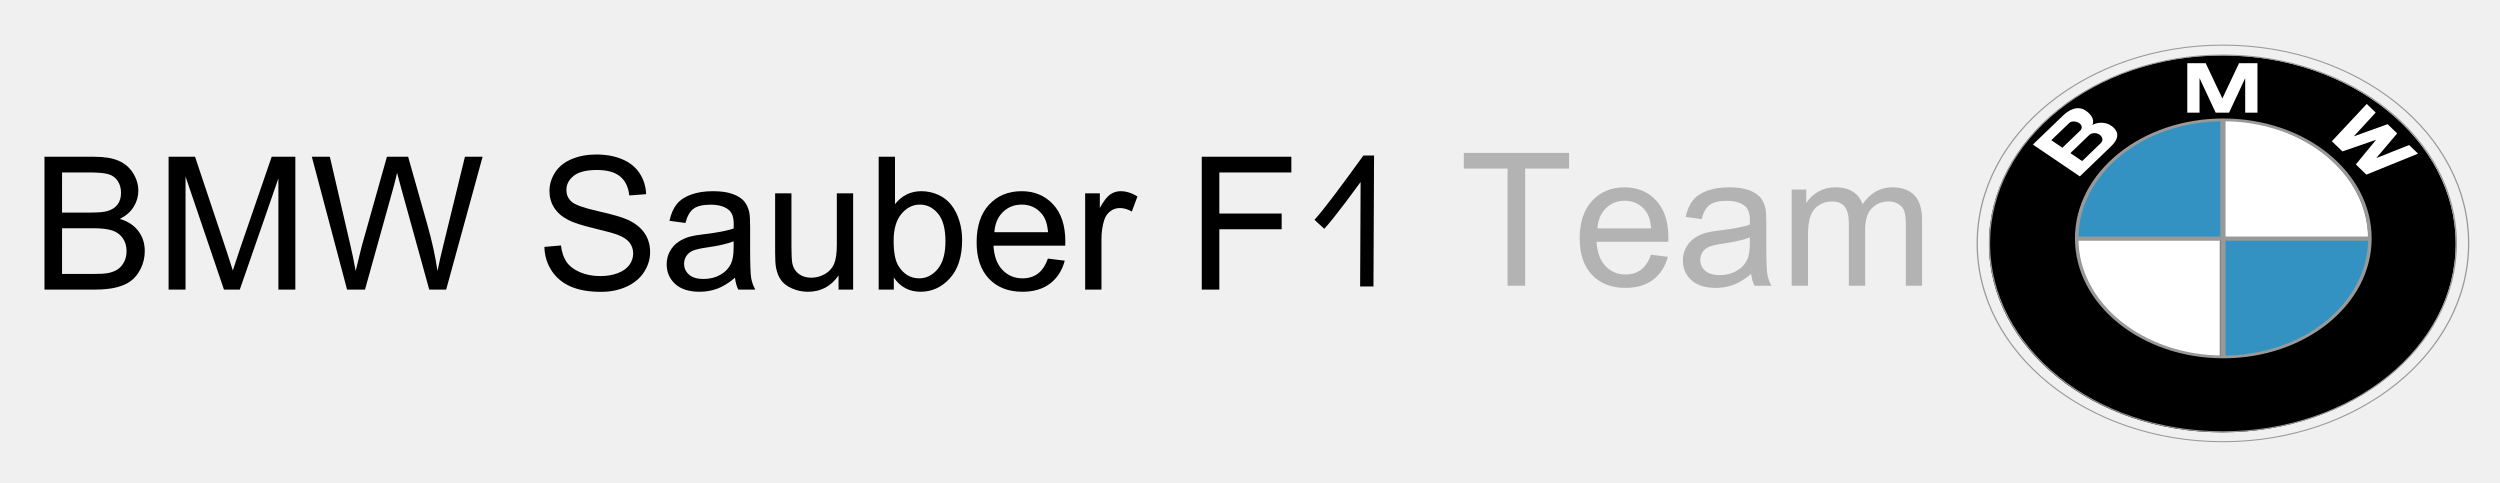
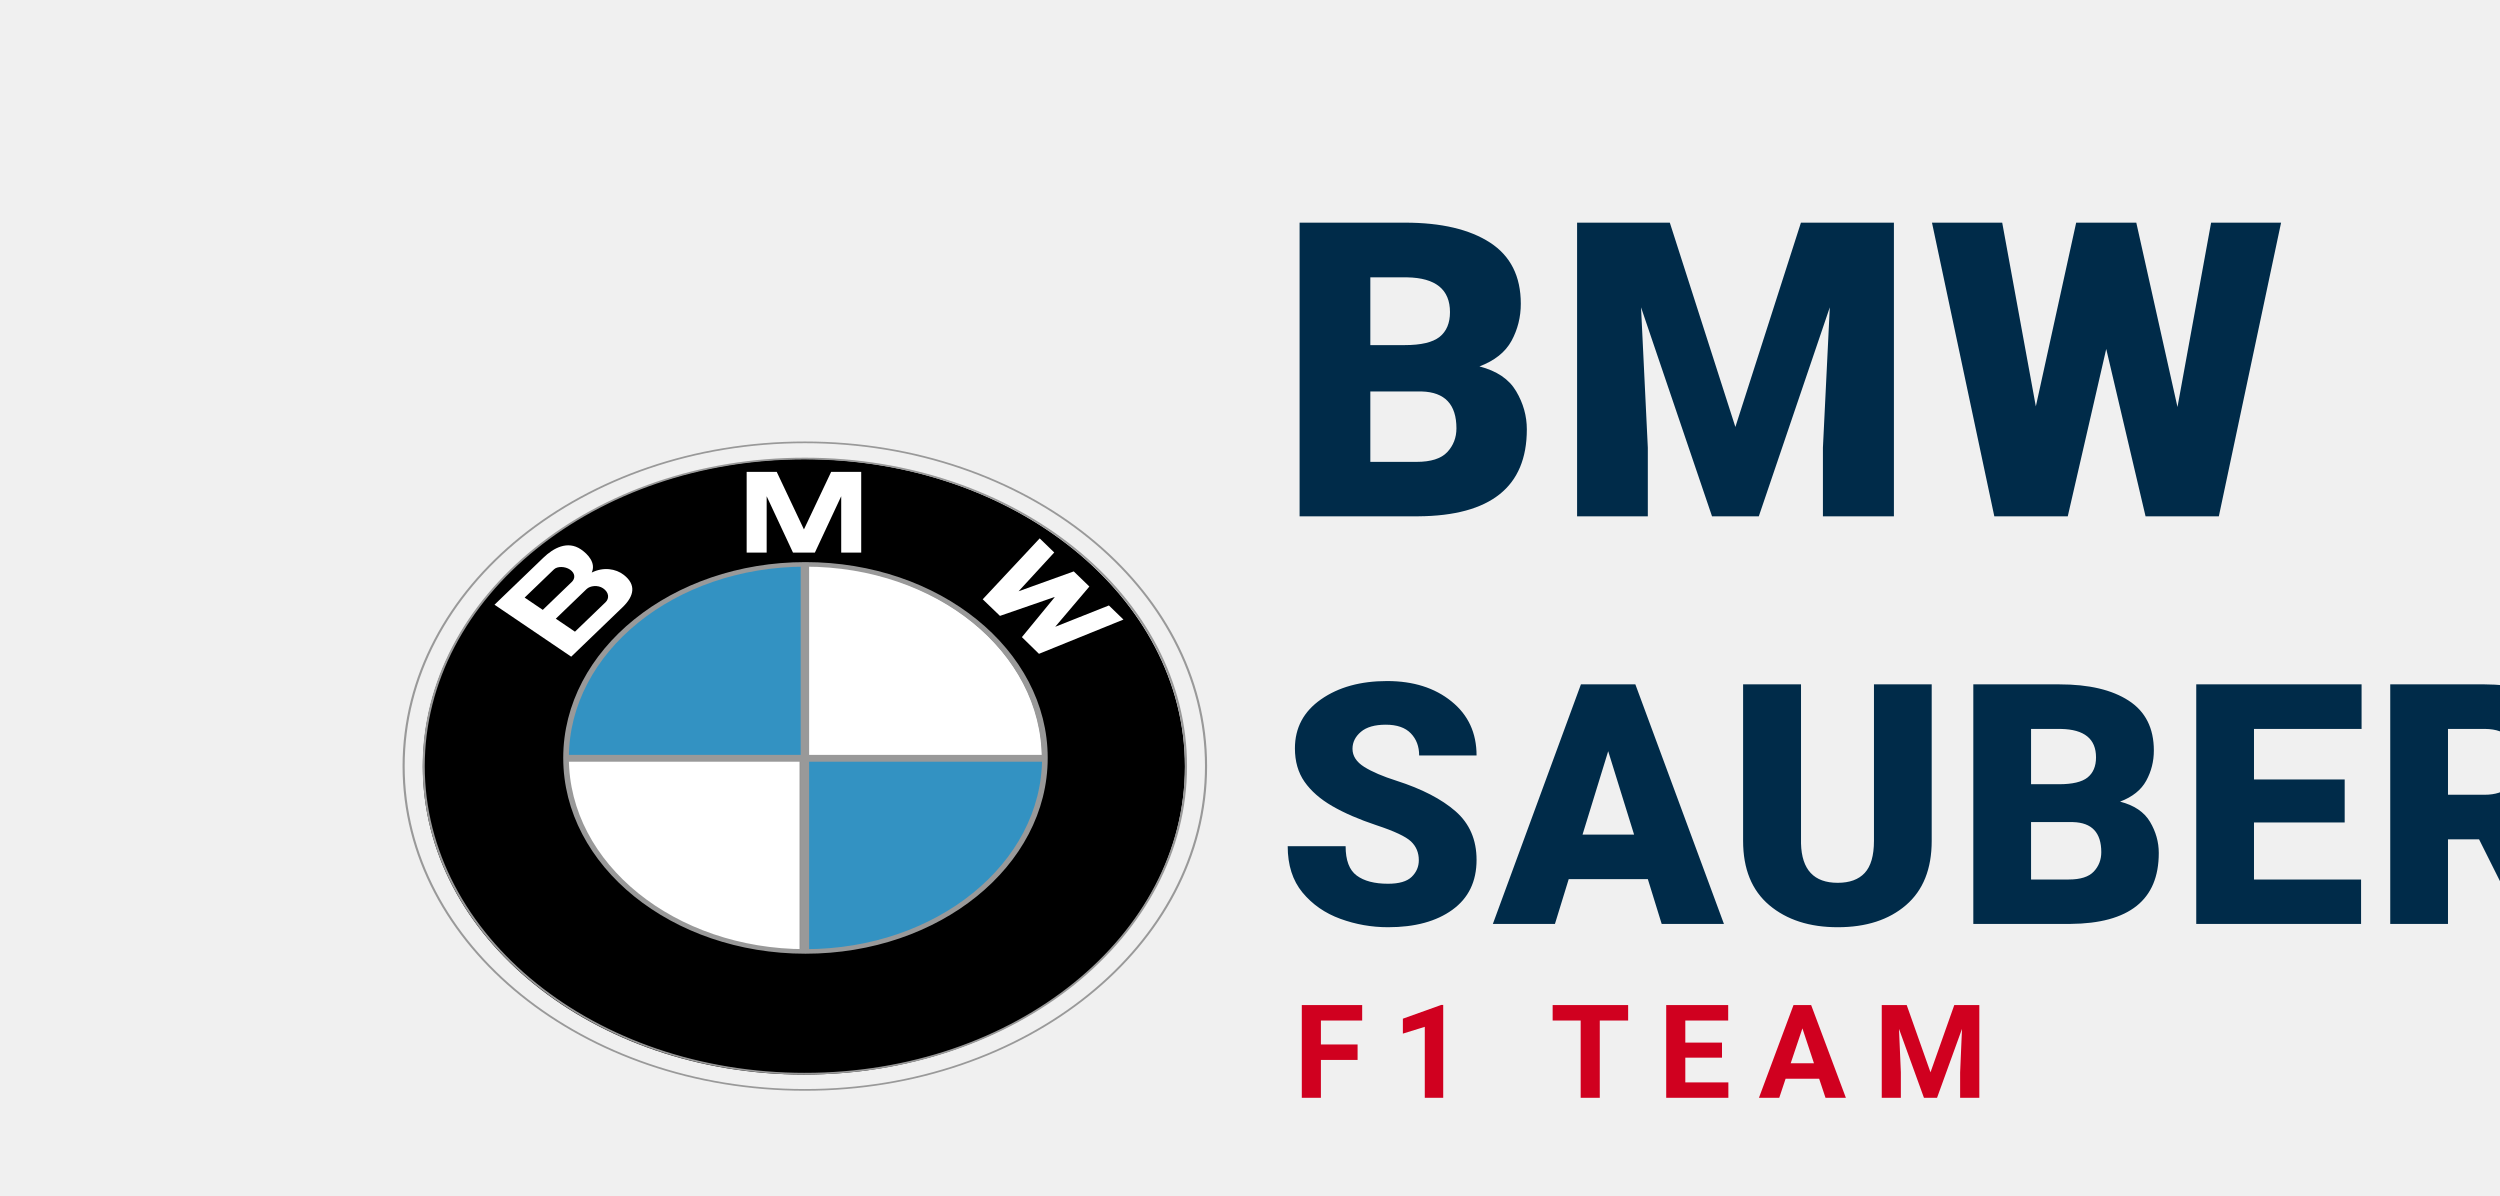
- <svg xmlns="http://www.w3.org/2000/svg" version="1.1" id="Layer_1" width="1295" height="250" viewBox="0 0 1295 250" overflow="visible" enable-background="new 0 0 564.012 564.001" xml:space="preserve" style="overflow:visible">
+ <svg xmlns="http://www.w3.org/2000/svg" viewBox="0 0 460 220" width="460" height="220">
  <defs id="defs3375">
    <radialGradient id="XMLID_24_" cx="96.95" cy="111.318" r="259.673" gradientUnits="userSpaceOnUse">
      <stop offset="0" style="stop-color:#E6E6E6" id="stop3131" />
      <stop offset="0.104" style="stop-color:#D6D6D6" id="stop3133" />
      <stop offset="0.307" style="stop-color:#ADADAD" id="stop3135" />
      <stop offset="0.588" style="stop-color:#6C6C6C" id="stop3137" />
      <stop offset="0.933" style="stop-color:#121212" id="stop3139" />
      <stop offset="1" style="stop-color:#000000" id="stop3141" />
    </radialGradient>
    <radialGradient id="XMLID_25_" cx="167.975" cy="146.243" r="377.639" gradientUnits="userSpaceOnUse">
      <stop offset="0" style="stop-color:#FFFFFF" id="stop3146" />
      <stop offset="0.344" style="stop-color:#FDFDFD" id="stop3148" />
      <stop offset="0.481" style="stop-color:#F6F6F6" id="stop3150" />
      <stop offset="0.582" style="stop-color:#EAEAEA" id="stop3152" />
      <stop offset="0.665" style="stop-color:#D8D8D8" id="stop3154" />
      <stop offset="0.737" style="stop-color:#C2C2C2" id="stop3156" />
      <stop offset="0.802" style="stop-color:#A6A6A6" id="stop3158" />
      <stop offset="0.86" style="stop-color:#848484" id="stop3160" />
      <stop offset="0.913" style="stop-color:#5F5F5F" id="stop3162" />
      <stop offset="0.949" style="stop-color:#404040" id="stop3164" />
      <stop offset="0.957" style="stop-color:#404040" id="stop3166" />
      <stop offset="1" style="stop-color:#404040" id="stop3168" />
      <stop offset="1" style="stop-color:#000000" id="stop3170" />
    </radialGradient>
    <radialGradient id="XMLID_28_" cx="100.497" cy="114.587" r="254.696" gradientUnits="userSpaceOnUse">
      <stop offset="0" style="stop-color:#E6E6E6" id="stop3247" />
      <stop offset="0.104" style="stop-color:#D6D6D6" id="stop3249" />
      <stop offset="0.307" style="stop-color:#ADADAD" id="stop3251" />
      <stop offset="0.588" style="stop-color:#6C6C6C" id="stop3253" />
      <stop offset="0.933" style="stop-color:#121212" id="stop3255" />
      <stop offset="1" style="stop-color:#000000" id="stop3257" />
    </radialGradient>
    <linearGradient id="XMLID_29_" gradientUnits="userSpaceOnUse" x1="248.609" y1="50.995" x2="496.988" y2="291.01">
      <stop offset="0" style="stop-color:#F0F4FF" id="stop3262" />
      <stop offset="0.109" style="stop-color:#EBEFF9" id="stop3264" />
      <stop offset="0.247" style="stop-color:#DCE0EA" id="stop3266" />
      <stop offset="0.403" style="stop-color:#C4C7CF" id="stop3268" />
      <stop offset="0.57" style="stop-color:#A2A4AB" id="stop3270" />
      <stop offset="0.747" style="stop-color:#76777C" id="stop3272" />
      <stop offset="0.929" style="stop-color:#414243" id="stop3274" />
      <stop offset="1" style="stop-color:#2B2B2B" id="stop3276" />
    </linearGradient>
    <linearGradient id="XMLID_30_" gradientUnits="userSpaceOnUse" x1="47.007" y1="253.638" x2="295.389" y2="493.657">
      <stop offset="0" style="stop-color:#F0F4FF" id="stop3283" />
      <stop offset="0.109" style="stop-color:#EBEFF9" id="stop3285" />
      <stop offset="0.247" style="stop-color:#DCE0EA" id="stop3287" />
      <stop offset="0.403" style="stop-color:#C4C7CF" id="stop3289" />
      <stop offset="0.57" style="stop-color:#A2A4AB" id="stop3291" />
      <stop offset="0.747" style="stop-color:#76777C" id="stop3293" />
      <stop offset="0.929" style="stop-color:#414243" id="stop3295" />
      <stop offset="1" style="stop-color:#2B2B2B" id="stop3297" />
    </linearGradient>
    <linearGradient id="XMLID_31_" gradientUnits="userSpaceOnUse" x1="167.169" y1="168.05" x2="295.966" y2="292.51">
      <stop offset="0" style="stop-color:#C2D7E8" id="stop3304" />
      <stop offset="0.134" style="stop-color:#BACFE1" id="stop3306" />
      <stop offset="0.343" style="stop-color:#A4BACD" id="stop3308" />
      <stop offset="0.6" style="stop-color:#8098AC" id="stop3310" />
      <stop offset="0.894" style="stop-color:#4E697F" id="stop3312" />
      <stop offset="1" style="stop-color:#3A566D" id="stop3314" />
    </linearGradient>
    <linearGradient id="XMLID_32_" gradientUnits="userSpaceOnUse" x1="102.664" y1="198.546" x2="348.549" y2="436.152">
      <stop offset="0" style="stop-color:#F0F4FF" id="stop3319" />
      <stop offset="0.097" style="stop-color:#E8EBF6" id="stop3321" />
      <stop offset="0.257" style="stop-color:#D1D4DD" id="stop3323" />
      <stop offset="0.459" style="stop-color:#ABAEB5" id="stop3325" />
      <stop offset="0.695" style="stop-color:#78797D" id="stop3327" />
      <stop offset="0.958" style="stop-color:#363637" id="stop3329" />
      <stop offset="1" style="stop-color:#2B2B2B" id="stop3331" />
    </linearGradient>
    <linearGradient id="XMLID_33_" gradientUnits="userSpaceOnUse" x1="283.897" y1="286.685" x2="370.145" y2="370.029">
      <stop offset="0" style="stop-color:#D9DEF0" id="stop3336" />
      <stop offset="0.123" style="stop-color:#D4DAEC" id="stop3338" />
      <stop offset="0.263" style="stop-color:#C7CFE2" id="stop3340" />
      <stop offset="0.411" style="stop-color:#B0BCD1" id="stop3342" />
      <stop offset="0.566" style="stop-color:#90A1B8" id="stop3344" />
      <stop offset="0.725" style="stop-color:#677F99" id="stop3346" />
      <stop offset="0.885" style="stop-color:#355674" id="stop3348" />
      <stop offset="0.972" style="stop-color:#173D5D" id="stop3350" />
    </linearGradient>
    <linearGradient id="XMLID_34_" gradientUnits="userSpaceOnUse" x1="195.667" y1="108.37" x2="441.283" y2="345.716">
      <stop offset="0" style="stop-color:#F0F4FF" id="stop3355" />
      <stop offset="0.109" style="stop-color:#EBEFF9" id="stop3357" />
      <stop offset="0.247" style="stop-color:#DCE0EA" id="stop3359" />
      <stop offset="0.403" style="stop-color:#C4C7CF" id="stop3361" />
      <stop offset="0.57" style="stop-color:#A2A4AB" id="stop3363" />
      <stop offset="0.747" style="stop-color:#76777C" id="stop3365" />
      <stop offset="0.929" style="stop-color:#414243" id="stop3367" />
      <stop offset="1" style="stop-color:#2B2B2B" id="stop3369" />
    </linearGradient>
    <radialGradient gradientUnits="userSpaceOnUse" r="668.807" cy="3.091" cx="57.093" id="XMLID_26_">
      <stop id="stop3177" style="stop-color:#FFFFFF" offset="0.169" />
      <stop id="stop3179" style="stop-color:#E0EFF7" offset="0.196" />
      <stop id="stop3181" style="stop-color:#B2D9EC" offset="0.241" />
      <stop id="stop3183" style="stop-color:#8BC5E2" offset="0.287" />
      <stop id="stop3185" style="stop-color:#6BB5DA" offset="0.335" />
      <stop id="stop3187" style="stop-color:#52A9D4" offset="0.384" />
      <stop id="stop3189" style="stop-color:#41A0CF" offset="0.436" />
      <stop id="stop3191" style="stop-color:#369BCD" offset="0.491" />
      <stop id="stop3193" style="stop-color:#3399CC" offset="0.556" />
      <stop id="stop3195" style="stop-color:#3396C8" offset="0.606" />
      <stop id="stop3197" style="stop-color:#328EBC" offset="0.655" />
      <stop id="stop3199" style="stop-color:#3180A8" offset="0.705" />
      <stop id="stop3201" style="stop-color:#2F6D8C" offset="0.754" />
      <stop id="stop3203" style="stop-color:#2D5468" offset="0.803" />
      <stop id="stop3205" style="stop-color:#2A373D" offset="0.851" />
      <stop id="stop3207" style="stop-color:#292929" offset="0.871" />
    </radialGradient>
    <radialGradient gradientUnits="userSpaceOnUse" r="668.787" cy="3.091" cx="57.093" id="XMLID_27_">
      <stop id="stop3212" style="stop-color:#FFFFFF" offset="0.169" />
      <stop id="stop3214" style="stop-color:#E0EFF7" offset="0.196" />
      <stop id="stop3216" style="stop-color:#B2D9EC" offset="0.241" />
      <stop id="stop3218" style="stop-color:#8BC5E2" offset="0.287" />
      <stop id="stop3220" style="stop-color:#6BB5DA" offset="0.335" />
      <stop id="stop3222" style="stop-color:#52A9D4" offset="0.384" />
      <stop id="stop3224" style="stop-color:#41A0CF" offset="0.436" />
      <stop id="stop3226" style="stop-color:#369BCD" offset="0.491" />
      <stop id="stop3228" style="stop-color:#3399CC" offset="0.556" />
      <stop id="stop3230" style="stop-color:#3396C8" offset="0.606" />
      <stop id="stop3232" style="stop-color:#328EBC" offset="0.655" />
      <stop id="stop3234" style="stop-color:#3180A8" offset="0.705" />
      <stop id="stop3236" style="stop-color:#2F6D8C" offset="0.754" />
      <stop id="stop3238" style="stop-color:#2D5468" offset="0.803" />
      <stop id="stop3240" style="stop-color:#2A373D" offset="0.851" />
      <stop id="stop3242" style="stop-color:#292929" offset="0.871" />
    </radialGradient>
    <linearGradient id="XMLID_18_" gradientUnits="userSpaceOnUse" x1="-41.283" y1="-30.406" x2="557.075" y2="547.805">
      <stop offset="0" style="stop-color:#DFF4FF" id="stop2991" />
      <stop offset="0.098" style="stop-color:#D6EAF5" id="stop2993" />
      <stop offset="0.268" style="stop-color:#BFD0D9" id="stop2995" />
      <stop offset="0.488" style="stop-color:#98A5AC" id="stop2997" />
      <stop offset="0.747" style="stop-color:#646B6E" id="stop2999" />
      <stop offset="1" style="stop-color:#2B2B2B" id="stop3001" />
    </linearGradient>
    <radialGradient id="XMLID_19_" cx="-3.515" cy="18.651" r="400.654" gradientUnits="userSpaceOnUse">
      <stop offset="0" style="stop-color:#FFFFFF" id="stop3008" />
      <stop offset="0.306" style="stop-color:#A8A8A8" id="stop3010" />
      <stop offset="0.646" style="stop-color:#4F4F4F" id="stop3012" />
      <stop offset="0.885" style="stop-color:#161616" id="stop3014" />
      <stop offset="1" style="stop-color:#000000" id="stop3016" />
    </radialGradient>
    <linearGradient id="XMLID_20_" gradientUnits="userSpaceOnUse" x1="-873.568" y1="18.338" x2="-492.475" y2="386.599" gradientTransform="matrix(-1,0,0,-1,-385.6592,499.3066)">
      <stop offset="0" style="stop-color:#DFF4FF" id="stop3021" />
      <stop offset="0.086" style="stop-color:#D6EAF5" id="stop3023" />
      <stop offset="0.233" style="stop-color:#BED0D9" id="stop3025" />
      <stop offset="0.424" style="stop-color:#96A4AC" id="stop3027" />
      <stop offset="0.652" style="stop-color:#5F686D" id="stop3029" />
      <stop offset="0.907" style="stop-color:#1A1D1E" id="stop3031" />
      <stop offset="1" style="stop-color:#000000" id="stop3033" />
    </linearGradient>
    <radialGradient gradientUnits="userSpaceOnUse" r="963.534" cy="-22.434" cx="-75.566" id="XMLID_23_">
      <stop id="stop3104" style="stop-color:#FFFFFF;fill-opacity:1.0;fill:url(#linearGradient5237)" offset="0" />
      <stop id="stop3106" style="stop-color:#FDFDFD;fill-opacity:1.0;fill:url(#linearGradient5237)" offset="0.31" />
      <stop id="stop3108" style="stop-color:#F6F6F6;fill-opacity:1.0;fill:url(#linearGradient5237)" offset="0.451" />
      <stop id="stop3110" style="stop-color:#E9E9E9;fill-opacity:1.0;fill:url(#linearGradient5237)" offset="0.557" />
      <stop id="stop3112" style="stop-color:#D7D7D7;fill-opacity:1.0;fill:url(#linearGradient5237)" offset="0.646" />
      <stop id="stop3114" style="stop-color:#BFBFBF;fill-opacity:1.0;fill:url(#linearGradient5237)" offset="0.724" />
      <stop id="stop3116" style="stop-color:#A2A2A2;fill-opacity:1.0;fill:url(#linearGradient5237)" offset="0.794" />
      <stop id="stop3118" style="stop-color:#808080;fill-opacity:1.0;fill:url(#linearGradient5237)" offset="0.859" />
      <stop id="stop3120" style="stop-color:#575757;fill-opacity:1.0;fill:url(#linearGradient5237)" offset="0.92" />
      <stop id="stop3122" style="stop-color:#2B2B2B;fill-opacity:1.0;fill:url(#linearGradient5237)" offset="0.975" />
      <stop id="stop3124" style="stop-color:#141414;fill-opacity:1.0;fill:url(#linearGradient5237)" offset="1" />
    </radialGradient>
  </defs>
-   <path style="fill:none;stroke:#000000;stroke-width:6.9;stroke-linecap:butt;stroke-linejoin:miter;stroke-miterlimit:4;stroke-opacity:1;stroke-dasharray:none" d="M 683.441,116.196 C 688.655,110.5 697.982,97.835 708,84 l 0.295,0 -0.295,64.392" id="path3952" />
-   <g id="g5578" transform="matrix(0.4478362,0,0,0.3617074,1026.836,23.93451)">
-     <path style="fill:#000000" id="path3005" d="m 547.545,283.043 c 0,149.063 -120.859,269.918 -269.924,269.918 -149.065,0 -269.912,-120.856 -269.912,-269.918 0,-149.07 120.848,-269.919 269.912,-269.919 149.064,0 269.924,120.849 269.924,269.919 z" />
-     <path style="fill:none;stroke:#999999;stroke-width:1.511;stroke-miterlimit:4;stroke-opacity:1;stroke-dasharray:none" id="path3003" d="m 278.303,-1.544 c -156.962,0 -284.215,127.135 -284.215,283.972 0,156.834 127.253,283.971 284.215,283.971 156.974,0 284.215,-127.136 284.215,-283.971 0,-156.836 -127.241,-283.972 -284.215,-283.972 z m 0,553.742 C 129.181,552.197 8.312,431.418 8.312,282.427 8.312,133.436 129.181,12.651 278.303,12.651 c 149.122,0 270.002,120.785 270.002,269.776 0,148.991 -120.88,269.77 -270.002,269.77 z" />
-     <g id="g5540">
-       <g style="fill:#ffffff;fill-opacity:1;stroke:none" id="g3049" transform="translate(-3.93499,0.3735)">
-         <radialGradient gradientUnits="userSpaceOnUse" r="962.696" cy="-22.151" cx="-75.465" id="XMLID_21_">
-           <stop id="stop3052" style="stop-color:#FFFFFF;fill-opacity:1.0;fill:url(#linearGradient5237)" offset="0" />
-           <stop id="stop3054" style="stop-color:#FDFDFD;fill-opacity:1.0;fill:url(#linearGradient5237)" offset="0.31" />
-           <stop id="stop3056" style="stop-color:#F6F6F6;fill-opacity:1.0;fill:url(#linearGradient5237)" offset="0.451" />
-           <stop id="stop3058" style="stop-color:#E9E9E9;fill-opacity:1.0;fill:url(#linearGradient5237)" offset="0.557" />
-           <stop id="stop3060" style="stop-color:#D7D7D7;fill-opacity:1.0;fill:url(#linearGradient5237)" offset="0.646" />
-           <stop id="stop3062" style="stop-color:#BFBFBF;fill-opacity:1.0;fill:url(#linearGradient5237)" offset="0.724" />
-           <stop id="stop3064" style="stop-color:#A2A2A2;fill-opacity:1.0;fill:url(#linearGradient5237)" offset="0.794" />
-           <stop id="stop3066" style="stop-color:#808080;fill-opacity:1.0;fill:url(#linearGradient5237)" offset="0.859" />
-           <stop id="stop3068" style="stop-color:#575757;fill-opacity:1.0;fill:url(#linearGradient5237)" offset="0.92" />
-           <stop id="stop3070" style="stop-color:#2B2B2B;fill-opacity:1.0;fill:url(#linearGradient5237)" offset="0.975" />
-           <stop id="stop3072" style="stop-color:#141414;fill-opacity:1.0;fill:url(#linearGradient5237)" offset="1" />
-         </radialGradient>
-         <polygon style="fill:#ffffff;fill-opacity:1;stroke:none" id="polygon3074" points="255.201,94.802 255.201,45.353 273.859,94.802 289.35,94.802 308.008,45.353 308.008,94.802 322.178,94.802 322.178,23.981 300.881,23.981 281.512,74.687 281.695,74.687 262.328,23.981 241.031,23.981 241.031,94.802 " />
+   <g transform="translate(110, 110) scale(0.58) translate(-1085.8, -72.7)">
+     <g id="g5578" transform="matrix(0.4478362,0,0,0.3617074,1026.836,23.93451)">
+       <path style="fill:#000000" id="path3005" d="m 547.545,283.043 c 0,149.063 -120.859,269.918 -269.924,269.918 -149.065,0 -269.912,-120.856 -269.912,-269.918 0,-149.07 120.848,-269.919 269.912,-269.919 149.064,0 269.924,120.849 269.924,269.919 z" />
+       <path style="fill:none;stroke:#999999;stroke-width:1.511;stroke-miterlimit:4;stroke-opacity:1;stroke-dasharray:none" id="path3003" d="m 278.303,-1.544 c -156.962,0 -284.215,127.135 -284.215,283.972 0,156.834 127.253,283.971 284.215,283.971 156.974,0 284.215,-127.136 284.215,-283.971 0,-156.836 -127.241,-283.972 -284.215,-283.972 z m 0,553.742 C 129.181,552.197 8.312,431.418 8.312,282.427 8.312,133.436 129.181,12.651 278.303,12.651 c 149.122,0 270.002,120.785 270.002,269.776 0,148.991 -120.88,269.77 -270.002,269.77 z" />
+       <g id="g5540">
+         <g style="fill:#ffffff;fill-opacity:1;stroke:none" id="g3049" transform="translate(-3.93499,0.3735)">
+           <radialGradient gradientUnits="userSpaceOnUse" r="962.696" cy="-22.151" cx="-75.465" id="XMLID_21_">
+             <stop id="stop3052" style="stop-color:#FFFFFF;fill-opacity:1.0;fill:url(#linearGradient5237)" offset="0" />
+             <stop id="stop3054" style="stop-color:#FDFDFD;fill-opacity:1.0;fill:url(#linearGradient5237)" offset="0.31" />
+             <stop id="stop3056" style="stop-color:#F6F6F6;fill-opacity:1.0;fill:url(#linearGradient5237)" offset="0.451" />
+             <stop id="stop3058" style="stop-color:#E9E9E9;fill-opacity:1.0;fill:url(#linearGradient5237)" offset="0.557" />
+             <stop id="stop3060" style="stop-color:#D7D7D7;fill-opacity:1.0;fill:url(#linearGradient5237)" offset="0.646" />
+             <stop id="stop3062" style="stop-color:#BFBFBF;fill-opacity:1.0;fill:url(#linearGradient5237)" offset="0.724" />
+             <stop id="stop3064" style="stop-color:#A2A2A2;fill-opacity:1.0;fill:url(#linearGradient5237)" offset="0.794" />
+             <stop id="stop3066" style="stop-color:#808080;fill-opacity:1.0;fill:url(#linearGradient5237)" offset="0.859" />
+             <stop id="stop3068" style="stop-color:#575757;fill-opacity:1.0;fill:url(#linearGradient5237)" offset="0.92" />
+             <stop id="stop3070" style="stop-color:#2B2B2B;fill-opacity:1.0;fill:url(#linearGradient5237)" offset="0.975" />
+             <stop id="stop3072" style="stop-color:#141414;fill-opacity:1.0;fill:url(#linearGradient5237)" offset="1" />
+           </radialGradient>
+           <polygon style="fill:#ffffff;fill-opacity:1;stroke:none" id="polygon3074" points="255.201,94.802 255.201,45.353 273.859,94.802 289.35,94.802 308.008,45.353 308.008,94.802 322.178,94.802 322.178,23.981 300.881,23.981 281.512,74.687 281.695,74.687 262.328,23.981 241.031,23.981 241.031,94.802 " />
+         </g>
+         <g style="fill:#ffffff;fill-opacity:1;stroke:none" id="g3076" transform="translate(-3.93499,0.3735)">
+           <radialGradient gradientUnits="userSpaceOnUse" r="962.794" cy="-22.15" cx="-75.515" id="XMLID_22_">
+             <stop id="stop3079" style="stop-color:#FFFFFF;fill-opacity:1.0;fill:url(#linearGradient5237)" offset="0" />
+             <stop id="stop3081" style="stop-color:#FDFDFD;fill-opacity:1.0;fill:url(#linearGradient5237)" offset="0.31" />
+             <stop id="stop3083" style="stop-color:#F6F6F6;fill-opacity:1.0;fill:url(#linearGradient5237)" offset="0.451" />
+             <stop id="stop3085" style="stop-color:#E9E9E9;fill-opacity:1.0;fill:url(#linearGradient5237)" offset="0.557" />
+             <stop id="stop3087" style="stop-color:#D7D7D7;fill-opacity:1.0;fill:url(#linearGradient5237)" offset="0.646" />
+             <stop id="stop3089" style="stop-color:#BFBFBF;fill-opacity:1.0;fill:url(#linearGradient5237)" offset="0.724" />
+             <stop id="stop3091" style="stop-color:#A2A2A2;fill-opacity:1.0;fill:url(#linearGradient5237)" offset="0.794" />
+             <stop id="stop3093" style="stop-color:#808080;fill-opacity:1.0;fill:url(#linearGradient5237)" offset="0.859" />
+             <stop id="stop3095" style="stop-color:#575757;fill-opacity:1.0;fill:url(#linearGradient5237)" offset="0.92" />
+             <stop id="stop3097" style="stop-color:#2B2B2B;fill-opacity:1.0;fill:url(#linearGradient5237)" offset="0.975" />
+             <stop id="stop3099" style="stop-color:#141414;fill-opacity:1.0;fill:url(#linearGradient5237)" offset="1" />
+           </radialGradient>
+           <polygon style="fill:#ffffff;fill-opacity:1;stroke:none" id="polygon3101" points="458.918,94.677 433.652,128.704 472.744,111.267 483.807,124.544 459.607,159.845 497.633,141.136 507.938,153.511 448.098,183.562 436.004,168.915 459.205,133.94 459.068,133.763 420.467,150.286 408.248,135.735 448.604,82.306 " />
+         </g>
+         <path style="fill:#ffffff;fill-opacity:1;stroke:none" id="path3126" d="m 150.108,114.746 c -5.691,-5.537 -14.504,-7.207 -22.766,-2.082 3.085,-8.284 -2.519,-16.042 -7.652,-20.345 -9.512,-7.975 -19.508,-1.166 -26.645,7.361 l -34.572,41.182 54.332,45.582 36.443,-43.432 c 8.319,-9.926 9.614,-19.758 0.86,-28.266 z m -70.281,19.861 20.758,-24.732 c 2.398,-2.869 7.836,-2.754 11.336,0.176 3.844,3.23 3.855,7.805 1.262,10.873 l -20.516,24.459 z m 57.281,4.114 -21.641,25.789 -13.574,-11.389 21.813,-25.996 c 2.467,-2.93 7.951,-3.785 11.658,-0.676 4.199,3.516 4.611,8.848 1.744,12.272 z" />
      </g>
-       <g style="fill:#ffffff;fill-opacity:1;stroke:none" id="g3076" transform="translate(-3.93499,0.3735)">
-         <radialGradient gradientUnits="userSpaceOnUse" r="962.794" cy="-22.15" cx="-75.515" id="XMLID_22_">
-           <stop id="stop3079" style="stop-color:#FFFFFF;fill-opacity:1.0;fill:url(#linearGradient5237)" offset="0" />
-           <stop id="stop3081" style="stop-color:#FDFDFD;fill-opacity:1.0;fill:url(#linearGradient5237)" offset="0.31" />
-           <stop id="stop3083" style="stop-color:#F6F6F6;fill-opacity:1.0;fill:url(#linearGradient5237)" offset="0.451" />
-           <stop id="stop3085" style="stop-color:#E9E9E9;fill-opacity:1.0;fill:url(#linearGradient5237)" offset="0.557" />
-           <stop id="stop3087" style="stop-color:#D7D7D7;fill-opacity:1.0;fill:url(#linearGradient5237)" offset="0.646" />
-           <stop id="stop3089" style="stop-color:#BFBFBF;fill-opacity:1.0;fill:url(#linearGradient5237)" offset="0.724" />
-           <stop id="stop3091" style="stop-color:#A2A2A2;fill-opacity:1.0;fill:url(#linearGradient5237)" offset="0.794" />
-           <stop id="stop3093" style="stop-color:#808080;fill-opacity:1.0;fill:url(#linearGradient5237)" offset="0.859" />
-           <stop id="stop3095" style="stop-color:#575757;fill-opacity:1.0;fill:url(#linearGradient5237)" offset="0.92" />
-           <stop id="stop3097" style="stop-color:#2B2B2B;fill-opacity:1.0;fill:url(#linearGradient5237)" offset="0.975" />
-           <stop id="stop3099" style="stop-color:#141414;fill-opacity:1.0;fill:url(#linearGradient5237)" offset="1" />
-         </radialGradient>
-         <polygon style="fill:#ffffff;fill-opacity:1;stroke:none" id="polygon3101" points="458.918,94.677 433.652,128.704 472.744,111.267 483.807,124.544 459.607,159.845 497.633,141.136 507.938,153.511 448.098,183.562 436.004,168.915 459.205,133.94 459.068,133.763 420.467,150.286 408.248,135.735 448.604,82.306 " />
+       <g id="g5571">
+         <path style="fill:#3392c2;fill-opacity:1" id="path3209" d="m 108.063,274.236 h 168.904 V 105.332 c -93.287,0 -168.904,75.617 -168.904,168.904 z" />
+         <path style="fill:#3392c2;fill-opacity:1" id="path3244" d="m 279.637,276.97 v 168.904 c 93.287,0 168.904,-75.629 168.904,-168.904 h -168.904 z" />
+         <path style="fill:#ffffff;fill-opacity:1;stroke:#999999;stroke-width:1.003;stroke-opacity:1" id="path3244-4" d="M 277.738,275.902 V 105.94 c 93.287,0 168.904,76.103 168.904,169.962 h -168.904 z" />
+         <path style="fill:#ffffff;fill-opacity:1;stroke:#999999;stroke-opacity:1" id="path3244-9" d="M 275.042,274.549 V 444.453 c -91.184,0 -165.096,-76.077 -165.096,-169.904 h 165.096 z" />
+         <polygon points="452.309,279.001 285,279.001 285,111.692 279.012,111.692 279.012,279.001 111.703,279.001 111.703,284.993 279.012,284.993 279.012,452.306 285,452.306 285,284.993 452.309,284.993 " id="polygon3259" style="fill:#999999;stroke:none" transform="translate(-3.65032,-6.433471)" />
      </g>
-       <path style="fill:#ffffff;fill-opacity:1;stroke:none" id="path3126" d="m 150.108,114.746 c -5.691,-5.537 -14.504,-7.207 -22.766,-2.082 3.085,-8.284 -2.519,-16.042 -7.652,-20.345 -9.512,-7.975 -19.508,-1.166 -26.645,7.361 l -34.572,41.182 54.332,45.582 36.443,-43.432 c 8.319,-9.926 9.614,-19.758 0.86,-28.266 z m -70.281,19.861 20.758,-24.732 c 2.398,-2.869 7.836,-2.754 11.336,0.176 3.844,3.23 3.855,7.805 1.262,10.873 l -20.516,24.459 z m 57.281,4.114 -21.641,25.789 -13.574,-11.389 21.813,-25.996 c 2.467,-2.93 7.951,-3.785 11.658,-0.676 4.199,3.516 4.611,8.848 1.744,12.272 z" />
+       <path style="fill:none;stroke:#999999;stroke-width:4;stroke-miterlimit:4;stroke-opacity:1;stroke-dasharray:none" id="path3172" d="m 109.156,275.221 c 0,-93.741 75.928,-169.736 169.594,-169.736 93.667,0 169.605,75.996 169.605,169.736 0,93.74 -75.94,169.736 -169.605,169.736 -93.666,0 -169.594,-75.995 -169.594,-169.736 z" />
    </g>
-     <g id="g5571">
-       <path style="fill:#3392c2;fill-opacity:1" id="path3209" d="m 108.063,274.236 h 168.904 V 105.332 c -93.287,0 -168.904,75.617 -168.904,168.904 z" />
-       <path style="fill:#3392c2;fill-opacity:1" id="path3244" d="m 279.637,276.97 v 168.904 c 93.287,0 168.904,-75.629 168.904,-168.904 h -168.904 z" />
-       <path style="fill:#ffffff;fill-opacity:1;stroke:#999999;stroke-width:1.003;stroke-opacity:1" id="path3244-4" d="M 277.738,275.902 V 105.94 c 93.287,0 168.904,76.103 168.904,169.962 h -168.904 z" />
-       <path style="fill:#ffffff;fill-opacity:1;stroke:#999999;stroke-opacity:1" id="path3244-9" d="M 275.042,274.549 V 444.453 c -91.184,0 -165.096,-76.077 -165.096,-169.904 h 165.096 z" />
-       <polygon points="452.309,279.001 285,279.001 285,111.692 279.012,111.692 279.012,279.001 111.703,279.001 111.703,284.993 279.012,284.993 279.012,452.306 285,452.306 285,284.993 452.309,284.993 " id="polygon3259" style="fill:#999999;stroke:none" transform="translate(-3.65032,-6.433471)" />
-     </g>
-     <path style="fill:none;stroke:#999999;stroke-width:4;stroke-miterlimit:4;stroke-opacity:1;stroke-dasharray:none" id="path3172" d="m 109.156,275.221 c 0,-93.741 75.928,-169.736 169.594,-169.736 93.667,0 169.605,75.996 169.605,169.736 0,93.74 -75.94,169.736 -169.605,169.736 -93.666,0 -169.594,-75.995 -169.594,-169.736 z" />
  </g>
-   <g style="font-size:96.11px;font-style:normal;font-weight:normal;line-height:125%;letter-spacing:0px;word-spacing:0px;fill:#000000;fill-opacity:1;stroke:none;overflow:visible;font-family:Sans" id="text3347-0" transform="translate(-10,0)">
-     <path d="m 33.039,150 0,-68.797 25.811,0 c 5.256,6.9e-5 9.472,0.696 12.647,2.088 3.175,1.392 5.663,3.535 7.462,6.429 1.799,2.894 2.698,5.921 2.698,9.081 -5.5e-5,2.941 -0.798,5.71 -2.393,8.306 -1.596,2.597 -4.005,4.693 -7.227,6.288 4.161,1.22 7.36,3.301 9.597,6.242 2.237,2.941 3.355,6.414 3.355,10.418 -5.9e-5,3.222 -0.681,6.218 -2.041,8.987 -1.361,2.769 -3.043,4.904 -5.045,6.406 -2.002,1.502 -4.513,2.636 -7.532,3.402 C 67.352,149.617 63.652,150 59.272,150 z m 9.104,-39.889 14.876,0 c 4.036,4e-5 6.93,-0.266 8.682,-0.798 2.315,-0.688 4.059,-1.83 5.233,-3.426 1.173,-1.596 1.76,-3.598 1.76,-6.007 -4.7e-5,-2.284 -0.548,-4.294 -1.643,-6.03 C 69.956,92.113 68.392,90.925 66.359,90.283 64.325,89.642 60.837,89.321 55.894,89.321 l -13.75,0 z m 0,31.771 17.129,0 c 2.941,1e-5 5.006,-0.109 6.195,-0.329 2.096,-0.375 3.848,-1.001 5.256,-1.877 1.408,-0.876 2.565,-2.151 3.473,-3.825 0.907,-1.674 1.361,-3.606 1.361,-5.796 -4.9e-5,-2.565 -0.657,-4.795 -1.971,-6.687 -1.314,-1.893 -3.136,-3.222 -5.467,-3.989 -2.331,-0.766 -5.686,-1.15 -10.066,-1.15 l -15.909,0 z" id="path8045" />
-     <path d="m 97.332,150 0,-68.797 13.703,0 16.284,48.712 c 1.502,4.536 2.597,7.931 3.285,10.184 0.782,-2.503 2.002,-6.179 3.66,-11.028 l 16.472,-47.867 12.248,0 0,68.797 -8.776,0 0,-57.582 L 134.218,150 l -8.213,0 -19.898,-58.567 0,58.567 z" id="path8047" />
-     <path d="m 189.781,150 -18.255,-68.797 9.339,0 10.465,45.098 c 1.126,4.724 2.096,9.417 2.91,14.079 1.752,-7.352 2.784,-11.591 3.097,-12.718 l 13.093,-46.459 10.981,0 9.855,34.821 c 2.472,8.635 4.255,16.754 5.35,24.356 0.876,-4.349 2.018,-9.339 3.426,-14.97 l 10.794,-44.207 9.151,0 L 241.121,150 l -8.776,0 -14.501,-52.419 c -1.22,-4.38 -1.94,-7.071 -2.159,-8.072 -0.72,3.16 -1.392,5.851 -2.018,8.072 L 199.073,150 z" id="path8049" />
-     <path d="m 291.992,127.897 8.588,-0.751 c 0.407,3.441 1.353,6.265 2.839,8.471 1.486,2.206 3.793,3.989 6.922,5.35 3.129,1.361 6.648,2.041 10.559,2.041 3.473,1e-5 6.539,-0.516 9.198,-1.549 2.659,-1.032 4.638,-2.448 5.936,-4.247 1.298,-1.799 1.947,-3.762 1.948,-5.89 -5e-5,-2.159 -0.626,-4.044 -1.877,-5.655 -1.251,-1.611 -3.316,-2.964 -6.195,-4.059 -1.846,-0.72 -5.929,-1.838 -12.248,-3.355 -6.32,-1.517 -10.747,-2.949 -13.281,-4.294 -3.285,-1.721 -5.733,-3.856 -7.344,-6.406 -1.611,-2.55 -2.417,-5.405 -2.417,-8.564 -10e-6,-3.473 0.985,-6.719 2.957,-9.738 1.971,-3.019 4.849,-5.311 8.635,-6.875 3.786,-1.564 7.994,-2.346 12.624,-2.346 5.1,7e-5 9.597,0.821 13.492,2.464 3.895,1.643 6.891,4.059 8.987,7.25 2.096,3.191 3.222,6.805 3.379,10.841 l -8.729,0.657 c -0.469,-4.349 -2.057,-7.634 -4.763,-9.855 -2.706,-2.221 -6.703,-3.332 -11.99,-3.332 -5.506,6.2e-5 -9.519,1.009 -12.037,3.027 -2.519,2.018 -3.778,4.45 -3.778,7.297 -2e-5,2.472 0.892,4.505 2.675,6.101 1.752,1.596 6.328,3.23 13.727,4.904 7.399,1.674 12.475,3.136 15.228,4.388 4.005,1.846 6.961,4.185 8.87,7.016 1.908,2.831 2.863,6.093 2.863,9.785 -6e-5,3.66 -1.048,7.11 -3.144,10.348 -2.096,3.238 -5.107,5.757 -9.034,7.556 -3.926,1.799 -8.346,2.698 -13.257,2.698 -6.226,0 -11.443,-0.907 -15.651,-2.722 -4.208,-1.815 -7.509,-4.544 -9.902,-8.189 -2.393,-3.645 -3.653,-7.767 -3.778,-12.366 z" id="path8051" />
-     <path d="m 390.73,143.852 c -3.129,2.659 -6.14,4.536 -9.034,5.631 -2.894,1.095 -5.999,1.643 -9.315,1.643 -5.475,0 -9.683,-1.337 -12.624,-4.012 -2.941,-2.675 -4.411,-6.093 -4.411,-10.254 0,-2.44 0.555,-4.669 1.666,-6.687 1.111,-2.018 2.565,-3.637 4.364,-4.857 1.799,-1.22 3.825,-2.143 6.077,-2.769 1.658,-0.438 4.161,-0.86 7.509,-1.267 6.82,-0.813 11.842,-1.783 15.064,-2.91 0.031,-1.158 0.047,-1.893 0.047,-2.206 -4e-5,-3.441 -0.798,-5.866 -2.393,-7.274 -2.159,-1.908 -5.366,-2.863 -9.62,-2.863 -3.973,5e-5 -6.906,0.696 -8.799,2.088 -1.893,1.392 -3.293,3.856 -4.2,7.391 l -8.259,-1.126 c 0.751,-3.535 1.987,-6.39 3.707,-8.565 1.721,-2.174 4.208,-3.848 7.462,-5.021 3.254,-1.173 7.024,-1.76 11.31,-1.76 4.255,5.1e-5 7.712,0.501 10.371,1.502 2.659,1.001 4.615,2.26 5.866,3.778 1.251,1.517 2.127,3.434 2.628,5.749 0.282,1.439 0.422,4.036 0.422,7.79 l 0,11.263 c -5e-5,7.853 0.18,12.819 0.54,14.9 0.36,2.081 1.071,4.075 2.135,5.983 l -8.823,0 c -0.876,-1.752 -1.439,-3.801 -1.689,-6.148 z M 390.026,124.987 c -3.066,1.251 -7.665,2.315 -13.797,3.191 -3.473,0.501 -5.929,1.064 -7.368,1.689 -1.439,0.626 -2.55,1.541 -3.332,2.745 -0.782,1.205 -1.173,2.542 -1.173,4.012 -1e-5,2.253 0.853,4.13 2.558,5.631 1.705,1.502 4.2,2.253 7.485,2.253 3.254,1e-5 6.148,-0.712 8.682,-2.135 2.534,-1.423 4.396,-3.371 5.585,-5.843 0.907,-1.908 1.361,-4.724 1.361,-8.447 z" id="path8053" />
-     <path d="m 444.369,150 0,-7.321 c -3.879,5.631 -9.151,8.447 -15.815,8.447 -2.941,0 -5.686,-0.563 -8.236,-1.689 -2.55,-1.126 -4.443,-2.542 -5.678,-4.247 -1.236,-1.705 -2.104,-3.793 -2.605,-6.265 -0.344,-1.658 -0.516,-4.286 -0.516,-7.884 l 0,-30.879 8.447,0 0,27.641 c -10e-6,4.411 0.172,7.383 0.516,8.916 0.532,2.221 1.658,3.965 3.379,5.233 1.721,1.267 3.848,1.901 6.382,1.901 2.534,0 4.912,-0.649 7.133,-1.948 2.221,-1.298 3.793,-3.066 4.716,-5.303 0.923,-2.237 1.384,-5.483 1.384,-9.738 l 0,-26.702 8.447,0 0,49.838 z" id="path8055" />
-     <path d="m 472.996,150 -7.837,0 0,-68.797 8.447,0 0,24.544 c 3.567,-4.474 8.119,-6.711 13.656,-6.711 3.066,5.1e-5 5.968,0.618 8.705,1.854 2.737,1.236 4.99,2.972 6.758,5.209 1.768,2.237 3.152,4.935 4.153,8.095 1.001,3.16 1.502,6.539 1.502,10.137 -5e-5,8.541 -2.112,15.142 -6.335,19.804 -4.224,4.662 -9.292,6.992 -15.205,6.992 -5.882,0 -10.496,-2.456 -13.844,-7.368 z m -0.094,-25.295 c -2e-5,5.976 0.813,10.293 2.44,12.952 2.659,4.349 6.257,6.523 10.794,6.523 3.692,1e-5 6.883,-1.603 9.573,-4.81 2.691,-3.207 4.036,-7.986 4.036,-14.337 -4e-5,-6.507 -1.291,-11.31 -3.872,-14.407 -2.581,-3.097 -5.702,-4.646 -9.362,-4.646 -3.692,4e-5 -6.883,1.603 -9.573,4.81 -2.691,3.207 -4.036,7.845 -4.036,13.914 z" id="path8057" />
-     <path d="m 552.822,133.95 8.729,1.079 c -1.377,5.1 -3.926,9.057 -7.649,11.873 -3.723,2.816 -8.478,4.224 -14.266,4.224 -7.29,0 -13.07,-2.245 -17.34,-6.734 -4.271,-4.49 -6.406,-10.786 -6.406,-18.889 0,-8.385 2.159,-14.892 6.476,-19.522 4.317,-4.63 9.918,-6.945 16.8,-6.945 6.664,5.1e-5 12.108,2.268 16.331,6.805 4.224,4.536 6.335,10.919 6.335,19.147 -5e-5,0.501 -0.016,1.251 -0.047,2.253 l -37.168,0 c 0.313,5.475 1.861,9.667 4.646,12.577 2.784,2.91 6.257,4.364 10.418,4.364 3.097,1e-5 5.741,-0.813 7.931,-2.44 2.19,-1.627 3.926,-4.224 5.209,-7.79 z m -27.735,-13.656 27.829,0 c -0.375,-4.192 -1.439,-7.336 -3.191,-9.433 -2.691,-3.254 -6.179,-4.881 -10.465,-4.881 -3.879,4e-5 -7.141,1.298 -9.785,3.895 -2.644,2.597 -4.106,6.069 -4.388,10.418 z" id="path8059" />
-     <path d="m 572.109,150 0,-49.838 7.602,0 0,7.556 c 1.94,-3.535 3.731,-5.866 5.373,-6.992 1.642,-1.126 3.449,-1.689 5.42,-1.689 2.847,5.1e-5 5.741,0.907 8.682,2.722 l -2.91,7.837 c -2.065,-1.22 -4.13,-1.83 -6.195,-1.83 -1.846,4e-5 -3.504,0.555 -4.974,1.666 -1.47,1.111 -2.519,2.652 -3.144,4.622 -0.939,3.003 -1.408,6.288 -1.408,9.855 l 0,26.092 z" id="path8061" />
-     <path d="m 632.507,150 0,-68.797 46.413,0 0,8.119 -37.308,0 0,21.306 32.287,0 0,8.119 -32.287,0 0,31.255 z" id="path8063" />
-   </g>
-   <g style="font-size:96.11px;font-style:normal;font-weight:normal;line-height:125%;letter-spacing:0px;word-spacing:0px;fill:#b3b3b3;fill-opacity:1;stroke:none;overflow:visible;font-family:Sans" id="text3347-0-4" transform="translate(-36,0)">
-     <path d="m 816.919,148 0,-60.679 -22.667,0 0,-8.119 54.531,0 0,8.119 -22.76,0 0,60.679 z" id="path8066" />
-     <path d="m 891.207,131.95 8.729,1.079 c -1.377,5.1 -3.926,9.057 -7.649,11.873 -3.723,2.816 -8.478,4.224 -14.266,4.224 -7.29,0 -13.07,-2.245 -17.34,-6.734 -4.271,-4.49 -6.406,-10.786 -6.406,-18.889 0,-8.385 2.159,-14.892 6.476,-19.522 4.317,-4.63 9.918,-6.945 16.8,-6.945 6.664,5e-5 12.108,2.268 16.331,6.805 4.224,4.536 6.335,10.919 6.335,19.147 -5e-5,0.501 -0.016,1.251 -0.047,2.253 l -37.168,0 c 0.313,5.475 1.861,9.667 4.646,12.577 2.784,2.91 6.257,4.364 10.418,4.364 3.097,0 5.741,-0.813 7.931,-2.44 2.19,-1.627 3.926,-4.224 5.209,-7.79 z m -27.735,-13.656 27.829,0 c -0.375,-4.192 -1.439,-7.336 -3.191,-9.433 -2.691,-3.254 -6.179,-4.881 -10.465,-4.881 -3.879,5e-5 -7.141,1.298 -9.785,3.895 -2.644,2.597 -4.106,6.069 -4.388,10.418 z" id="path8068" />
-     <path d="m 943.11,141.852 c -3.129,2.659 -6.14,4.536 -9.034,5.631 -2.894,1.095 -5.999,1.643 -9.315,1.643 -5.475,0 -9.683,-1.337 -12.624,-4.012 -2.941,-2.675 -4.411,-6.093 -4.411,-10.254 0,-2.44 0.555,-4.669 1.666,-6.687 1.111,-2.018 2.565,-3.637 4.364,-4.857 1.799,-1.22 3.825,-2.143 6.077,-2.769 1.658,-0.438 4.161,-0.86 7.509,-1.267 6.82,-0.813 11.842,-1.783 15.064,-2.91 0.031,-1.158 0.047,-1.893 0.047,-2.206 -4e-5,-3.441 -0.798,-5.866 -2.393,-7.274 -2.159,-1.908 -5.366,-2.863 -9.62,-2.863 -3.973,4e-5 -6.906,0.696 -8.799,2.088 -1.893,1.392 -3.293,3.856 -4.2,7.391 l -8.259,-1.126 c 0.751,-3.535 1.987,-6.39 3.707,-8.564 1.721,-2.174 4.208,-3.848 7.462,-5.021 3.254,-1.173 7.024,-1.76 11.31,-1.76 4.255,5e-5 7.712,0.501 10.371,1.502 2.659,1.001 4.615,2.26 5.866,3.778 1.251,1.517 2.127,3.434 2.628,5.749 0.282,1.439 0.422,4.036 0.422,7.79 l 0,11.263 c -5e-5,7.853 0.18,12.819 0.54,14.9 0.36,2.081 1.071,4.075 2.135,5.983 l -8.823,0 c -0.876,-1.752 -1.439,-3.801 -1.689,-6.148 z m -0.704,-18.865 c -3.066,1.251 -7.665,2.315 -13.797,3.191 -3.473,0.501 -5.929,1.064 -7.368,1.689 -1.439,0.626 -2.55,1.541 -3.332,2.745 -0.782,1.205 -1.173,2.542 -1.173,4.012 -10e-6,2.253 0.853,4.13 2.558,5.631 1.705,1.502 4.2,2.253 7.485,2.253 3.254,1e-5 6.148,-0.712 8.682,-2.135 2.534,-1.423 4.396,-3.371 5.585,-5.843 0.907,-1.908 1.361,-4.724 1.361,-8.447 z" id="path8070" />
-     <path d="m 964.088,148 0,-49.838 7.556,0 0,6.992 c 1.564,-2.44 3.645,-4.403 6.242,-5.89 2.597,-1.486 5.553,-2.229 8.87,-2.229 3.692,5e-5 6.719,0.767 9.081,2.3 2.362,1.533 4.028,3.676 4.998,6.429 3.942,-5.819 9.073,-8.729 15.393,-8.729 4.943,5e-5 8.744,1.369 11.404,4.106 2.659,2.738 3.989,6.953 3.989,12.647 l 0,34.211 -8.4,0 0,-31.395 c -10e-5,-3.379 -0.274,-5.811 -0.821,-7.297 -0.548,-1.486 -1.541,-2.683 -2.98,-3.59 -1.439,-0.907 -3.129,-1.361 -5.068,-1.361 -3.504,5e-5 -6.414,1.165 -8.729,3.496 -2.315,2.331 -3.473,6.062 -3.473,11.193 l 0,28.955 -8.447,0 0,-32.381 c -3e-5,-3.754 -0.688,-6.57 -2.065,-8.447 -1.377,-1.877 -3.629,-2.816 -6.758,-2.816 -2.378,5e-5 -4.576,0.626 -6.593,1.877 -2.018,1.251 -3.481,3.082 -4.388,5.491 -0.907,2.409 -1.361,5.882 -1.361,10.418 l 0,25.858 z" id="path8072" />
-   </g>
-   <text x="589.819" y="-44.91" id="text2766" xml:space="preserve" style="font-size:1.576px;font-style:normal;font-variant:normal;font-weight:normal;font-stretch:normal;text-align:start;line-height:100%;writing-mode:lr-tb;text-anchor:start;fill:#000000;fill-opacity:1;stroke:none;font-family:Arial Black;-inkscape-font-specification:Arial Black">
-     <tspan x="589.819" y="-44.91" id="tspan2768" />
-   </text>
+   <text x="235" y="95" font-family="system-ui, -apple-system, 'Segoe UI', Roboto, Helvetica, Arial, sans-serif" font-size="76" font-weight="900" fill="#002b49" letter-spacing="2">BMW</text>
+   <text x="235" y="170" font-family="system-ui, -apple-system, 'Segoe UI', Roboto, Helvetica, Arial, sans-serif" font-size="62" font-weight="800" fill="#002b49" letter-spacing="1">SAUBER</text>
+   <text x="238" y="202" font-family="system-ui, -apple-system, 'Segoe UI', Roboto, Helvetica, Arial, sans-serif" font-size="24" font-weight="700" fill="#d0001f" letter-spacing="5">F1 TEAM</text>
</svg>
